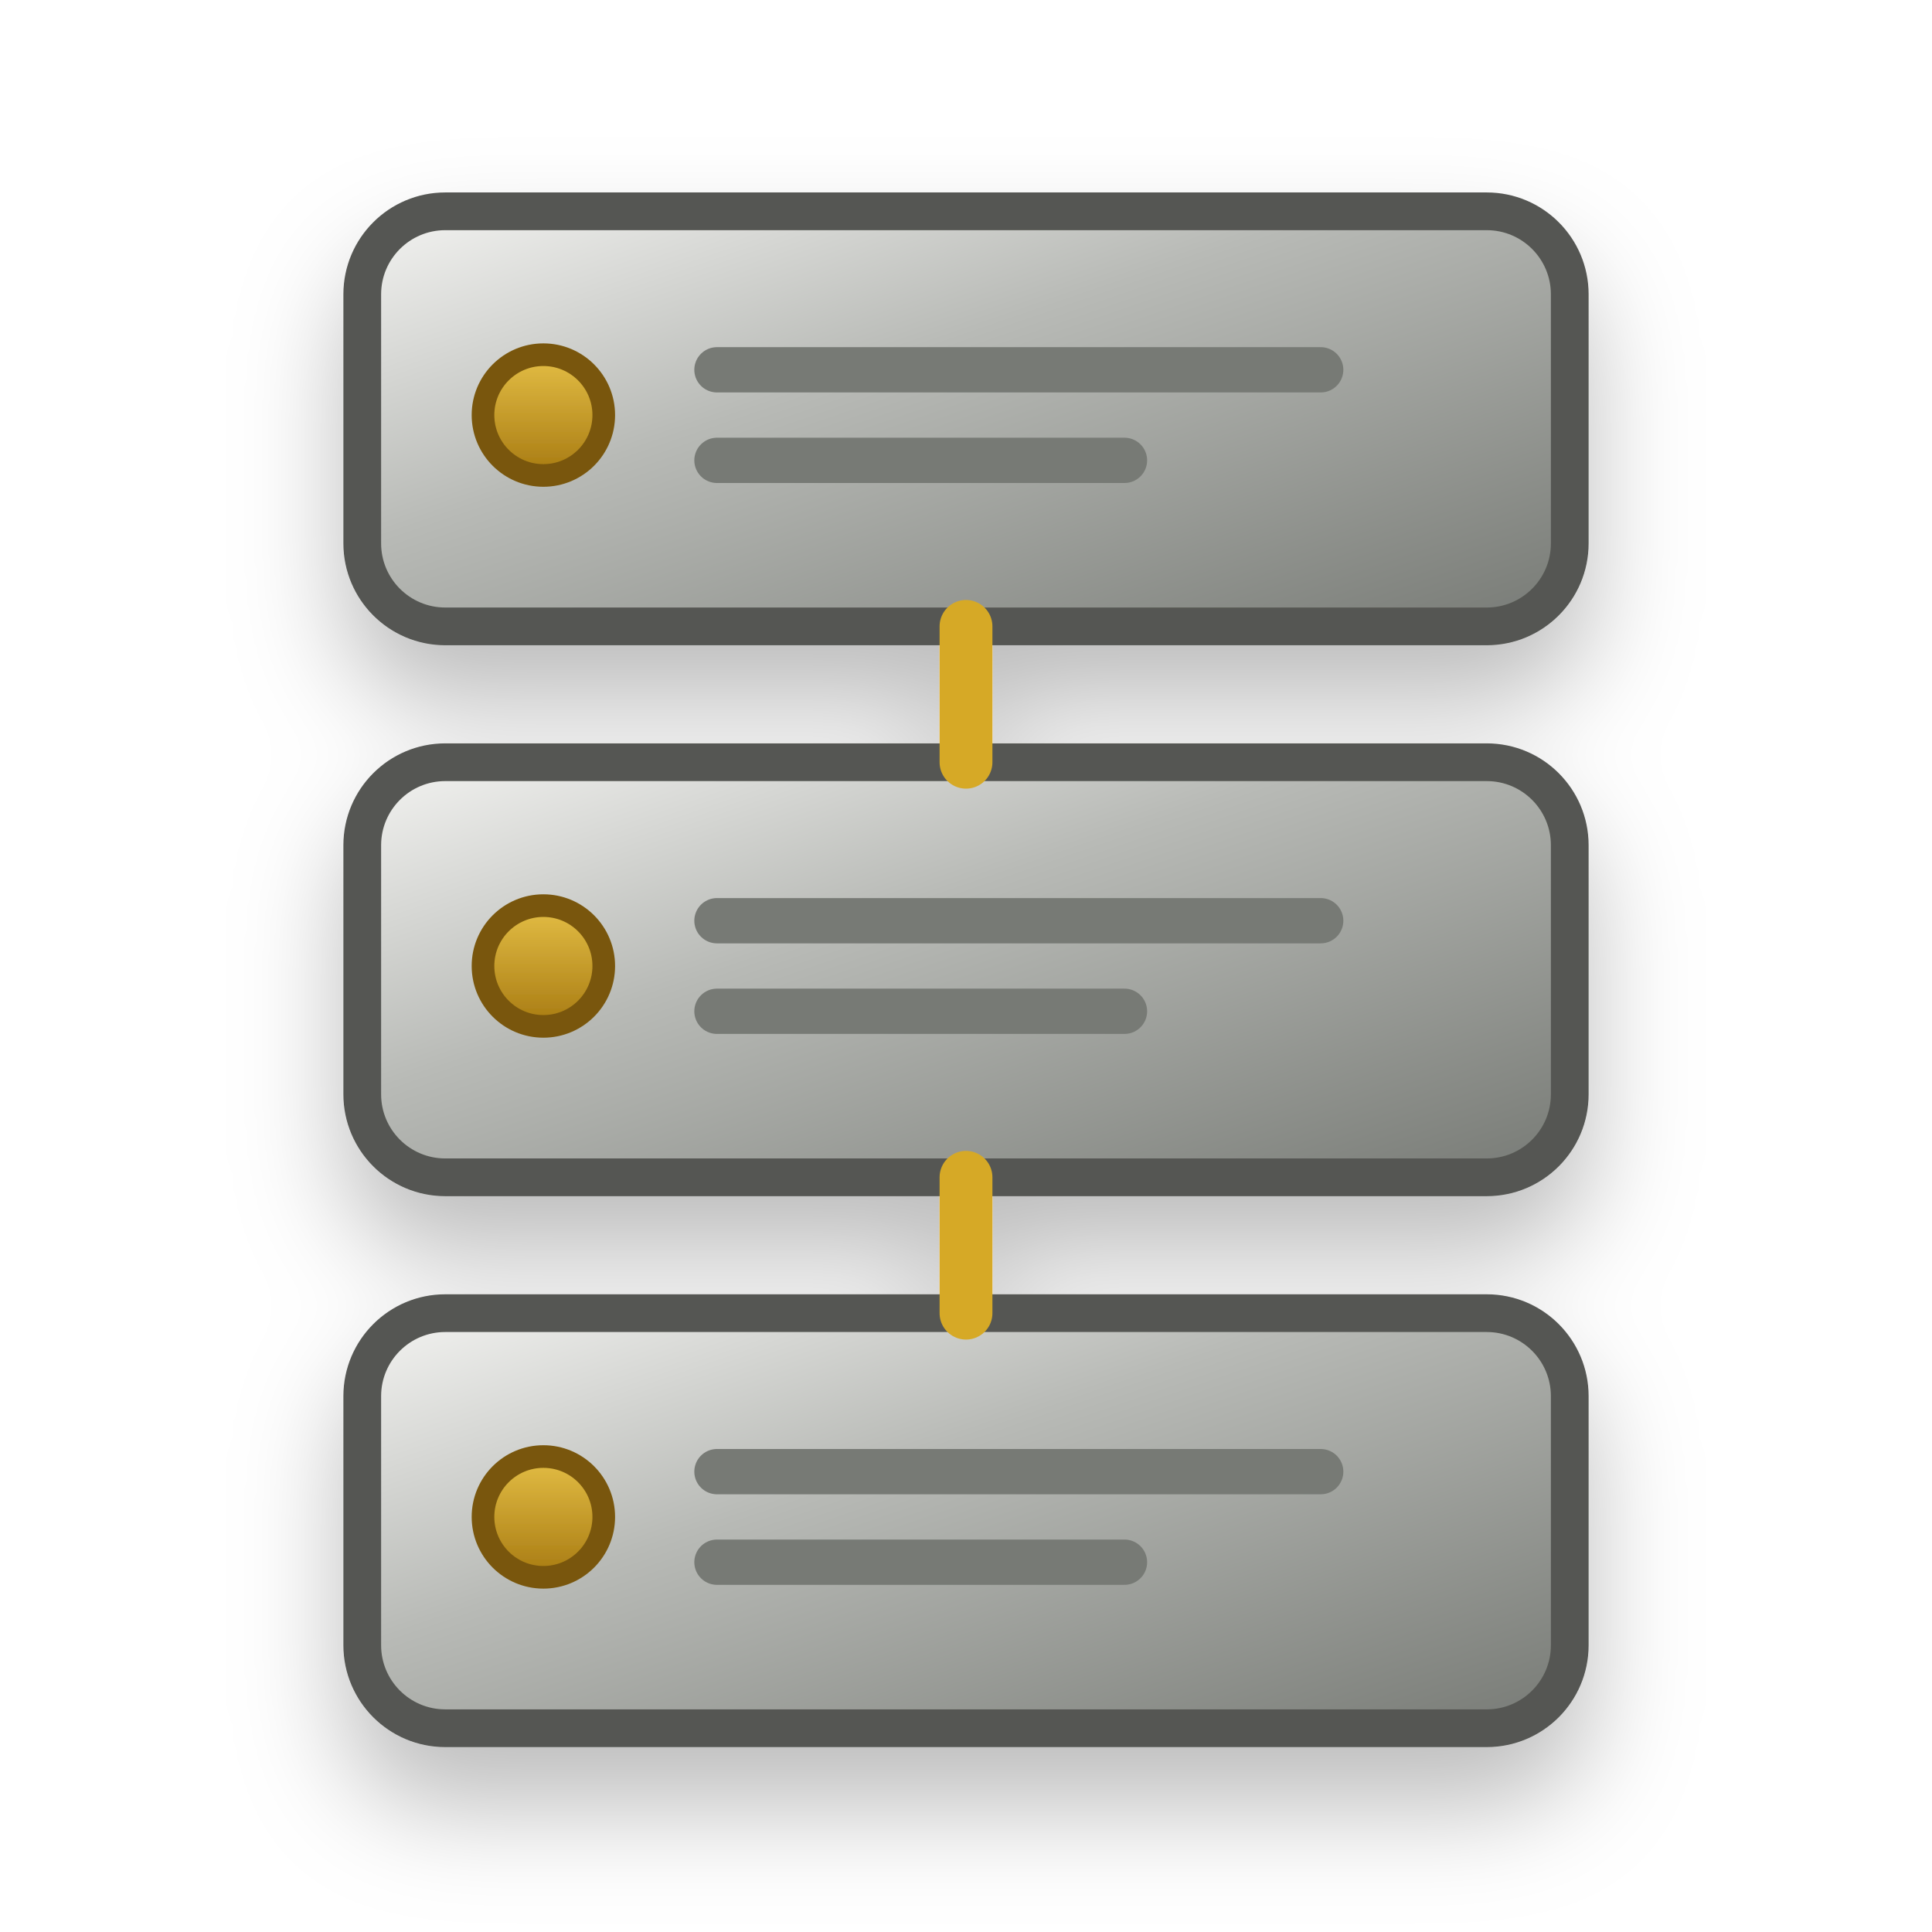
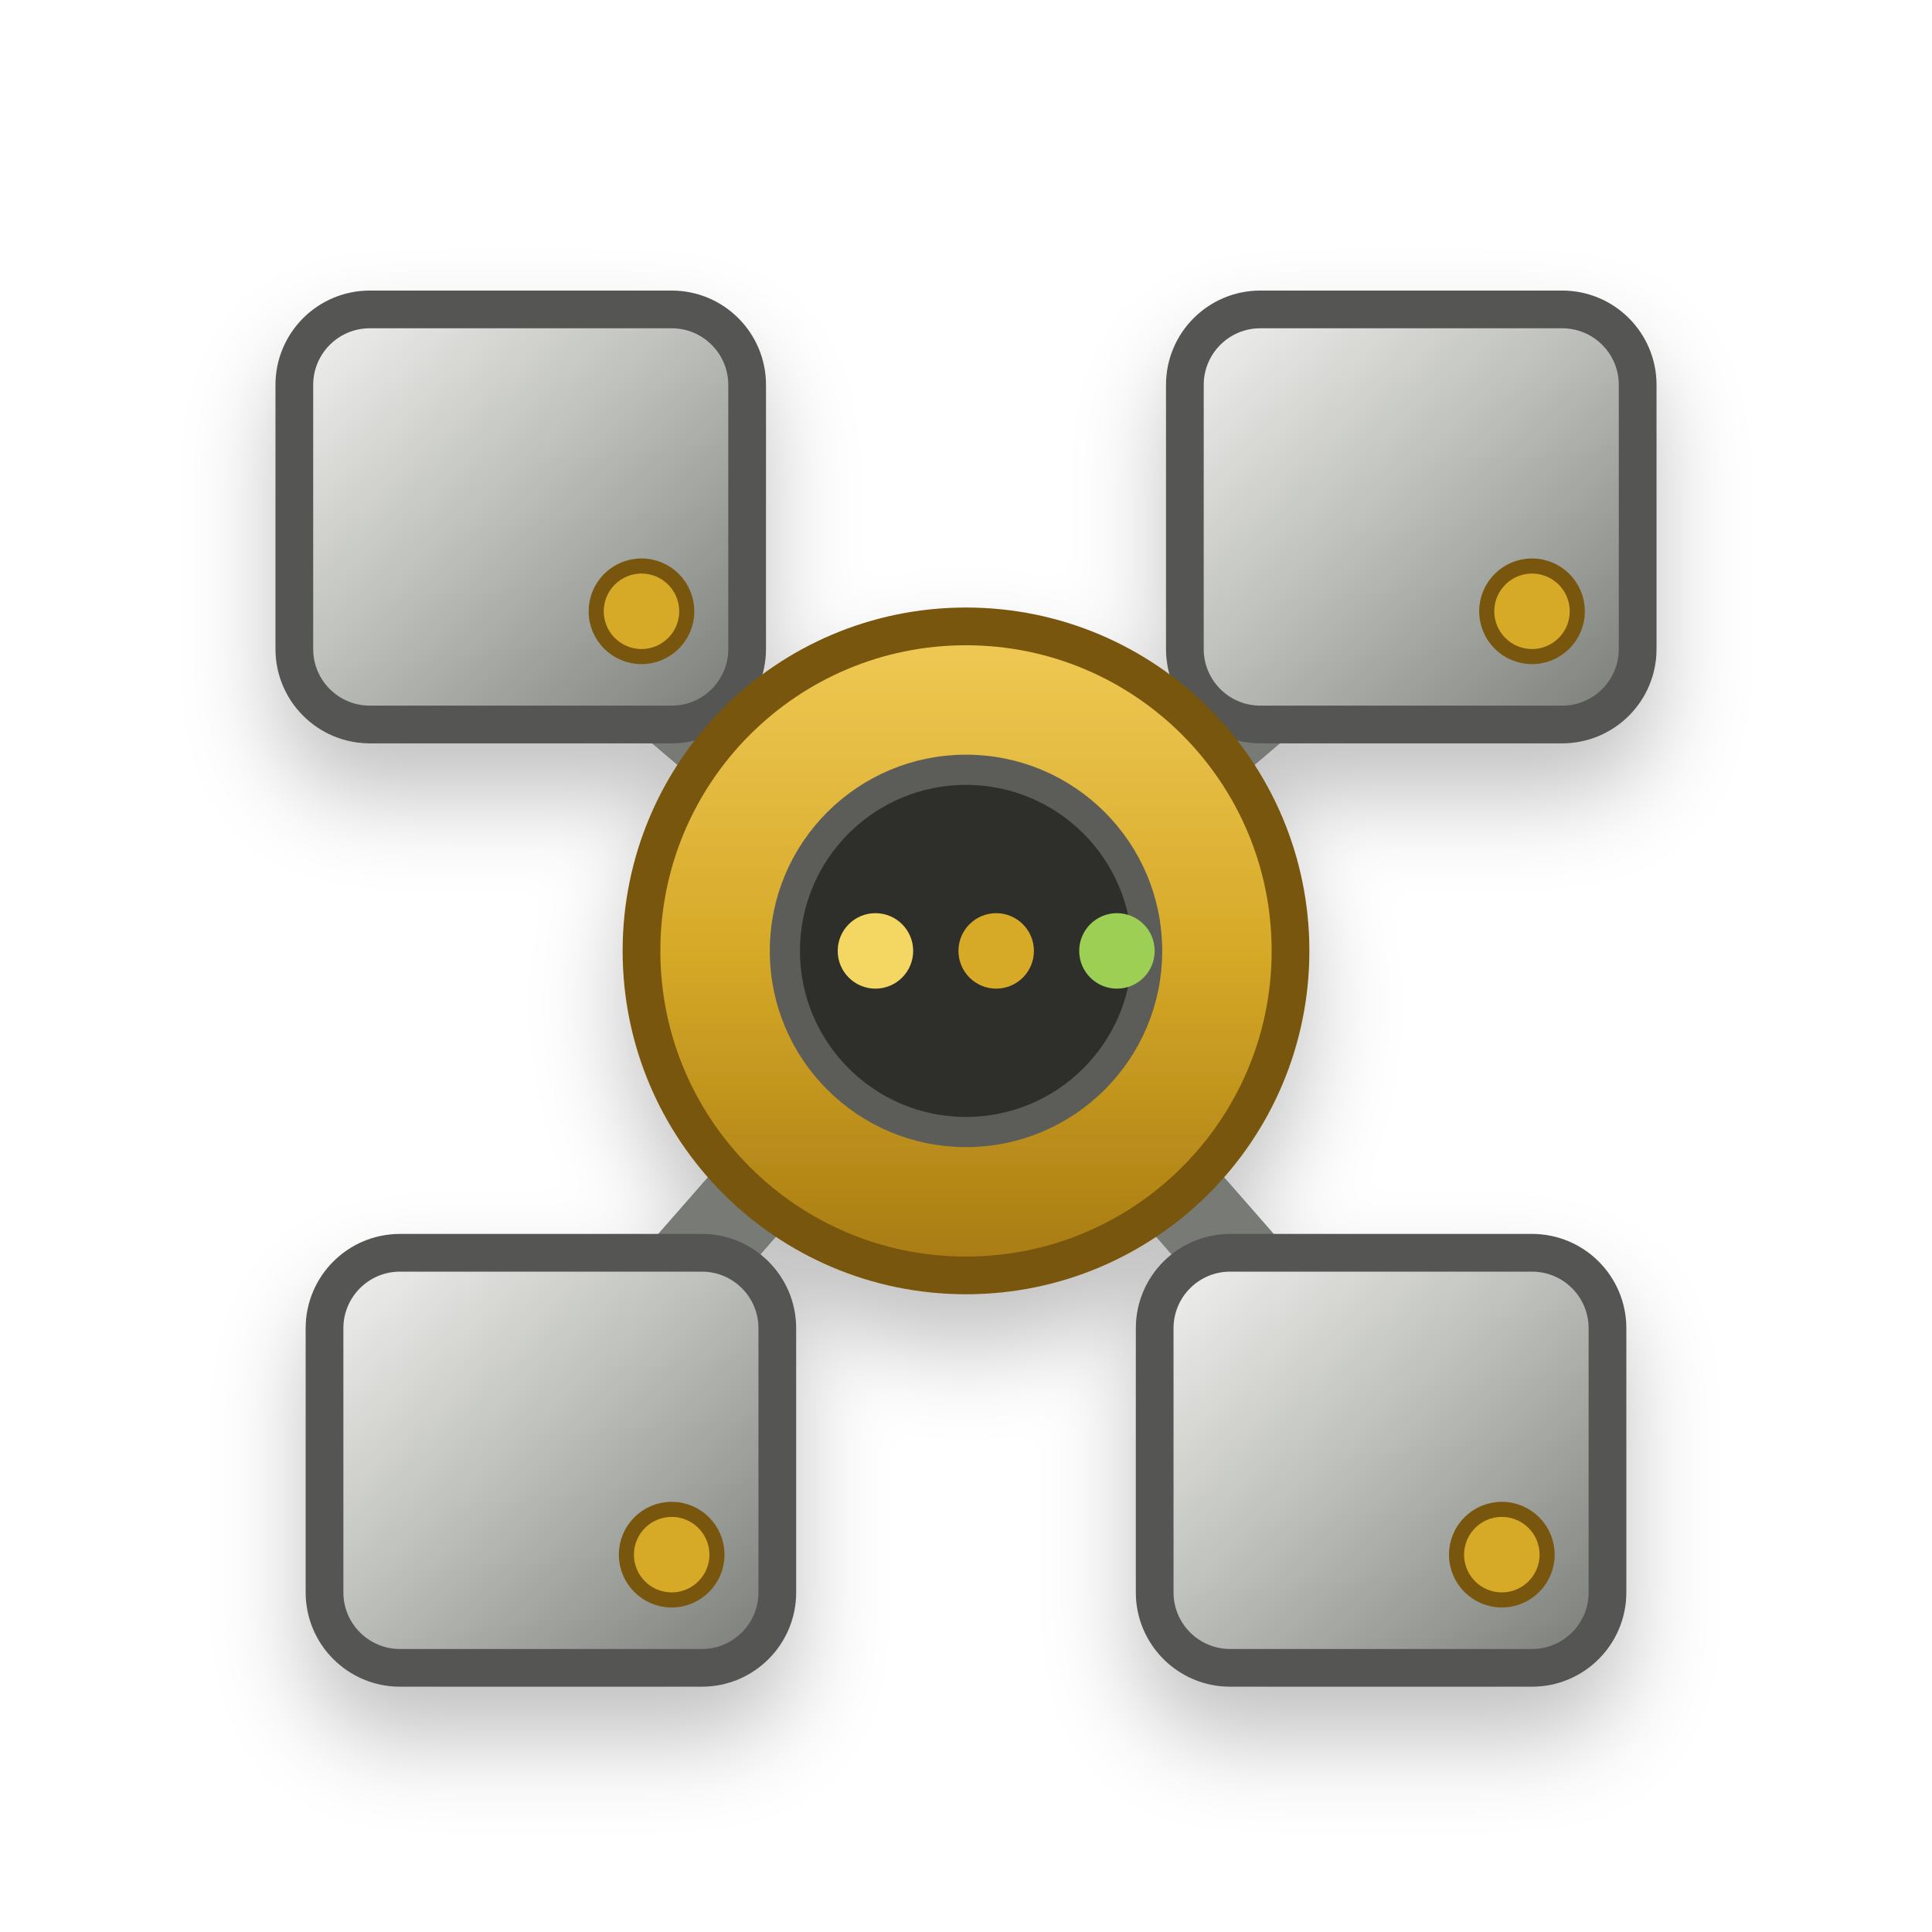
<svg xmlns="http://www.w3.org/2000/svg" width="256" height="256" viewBox="0 0 256 256">
  <defs>
    <linearGradient id="metal" x1="0" y1="0" x2="1" y2="1">
      <stop offset="0" stop-color="#f4f4f2" />
-       <stop offset=".4" stop-color="#b8bab6" />
+       <stop offset=".45" stop-color="#bfc1bc" />
      <stop offset="1" stop-color="#777a75" />
    </linearGradient>
    <linearGradient id="gold" x1="0" y1="0" x2="0" y2="1">
-       <stop offset="0" stop-color="#e4be45" />
+       <stop offset="0" stop-color="#f0ca56" />
+       <stop offset=".5" stop-color="#d6a928" />
      <stop offset="1" stop-color="#a77a12" />
    </linearGradient>
    <filter id="shadow" x="-20%" y="-20%" width="140%" height="160%">
-       <feDropShadow dx="0" dy="8" stdDeviation="7" flood-opacity=".26" />
+       <feDropShadow dx="0" dy="7" stdDeviation="6" flood-opacity=".24" />
    </filter>
  </defs>
  <g filter="url(#shadow)">
-     <rect x="48" y="28" width="160" height="55" rx="11" fill="url(#metal)" stroke="#555752" stroke-width="5" />
-     <rect x="48" y="101" width="160" height="55" rx="11" fill="url(#metal)" stroke="#555752" stroke-width="5" />
-     <rect x="48" y="174" width="160" height="55" rx="11" fill="url(#metal)" stroke="#555752" stroke-width="5" />
-     <g fill="url(#gold)" stroke="#79570b" stroke-width="3">
-       <circle cx="72" cy="55" r="8" />
-       <circle cx="72" cy="128" r="8" />
-       <circle cx="72" cy="201" r="8" />
-     </g>
-     <g stroke="#777a75" stroke-width="6" stroke-linecap="round">
-       <path d="M95 49h80" />
-       <path d="M95 61h54" />
-       <path d="M95 122h80" />
-       <path d="M95 134h54" />
-       <path d="M95 195h80" />
-       <path d="M95 207h54" />
-     </g>
-     <path d="M128 83v18M128 156v18" stroke="#d6a928" stroke-width="7" stroke-linecap="round" />
+     <path d="M128 126L68 75" fill="none" stroke="#777a75" stroke-width="12" stroke-linecap="round" />
+     <path d="M128 126L188 75" fill="none" stroke="#777a75" stroke-width="12" stroke-linecap="round" />
+     <path d="M128 126L72 190" fill="none" stroke="#777a75" stroke-width="12" stroke-linecap="round" />
+     <path d="M128 126L184 190" fill="none" stroke="#777a75" stroke-width="12" stroke-linecap="round" />
+     <rect x="39" y="41" width="60" height="55" rx="10" fill="url(#metal)" stroke="#555752" stroke-width="5" />
+     <rect x="157" y="41" width="60" height="55" rx="10" fill="url(#metal)" stroke="#555752" stroke-width="5" />
+     <rect x="43" y="166" width="60" height="55" rx="10" fill="url(#metal)" stroke="#555752" stroke-width="5" />
+     <rect x="153" y="166" width="60" height="55" rx="10" fill="url(#metal)" stroke="#555752" stroke-width="5" />
+     <circle cx="85" cy="81" r="6" fill="#d6a928" stroke="#79570b" stroke-width="2" />
+     <circle cx="203" cy="81" r="6" fill="#d6a928" stroke="#79570b" stroke-width="2" />
+     <circle cx="89" cy="206" r="6" fill="#d6a928" stroke="#79570b" stroke-width="2" />
+     <circle cx="199" cy="206" r="6" fill="#d6a928" stroke="#79570b" stroke-width="2" />
+     <circle cx="128" cy="126" r="43" fill="url(#gold)" stroke="#79570b" stroke-width="5" />
+     <circle cx="128" cy="126" r="24" fill="#2d2f2b" stroke="#5b5d58" stroke-width="4" />
+     <circle cx="116" cy="126" r="5" fill="#f4d764" />
+     <circle cx="132" cy="126" r="5" fill="#d6a928" />
+     <circle cx="148" cy="126" r="5" fill="#9ecf55" />
  </g>
</svg>
